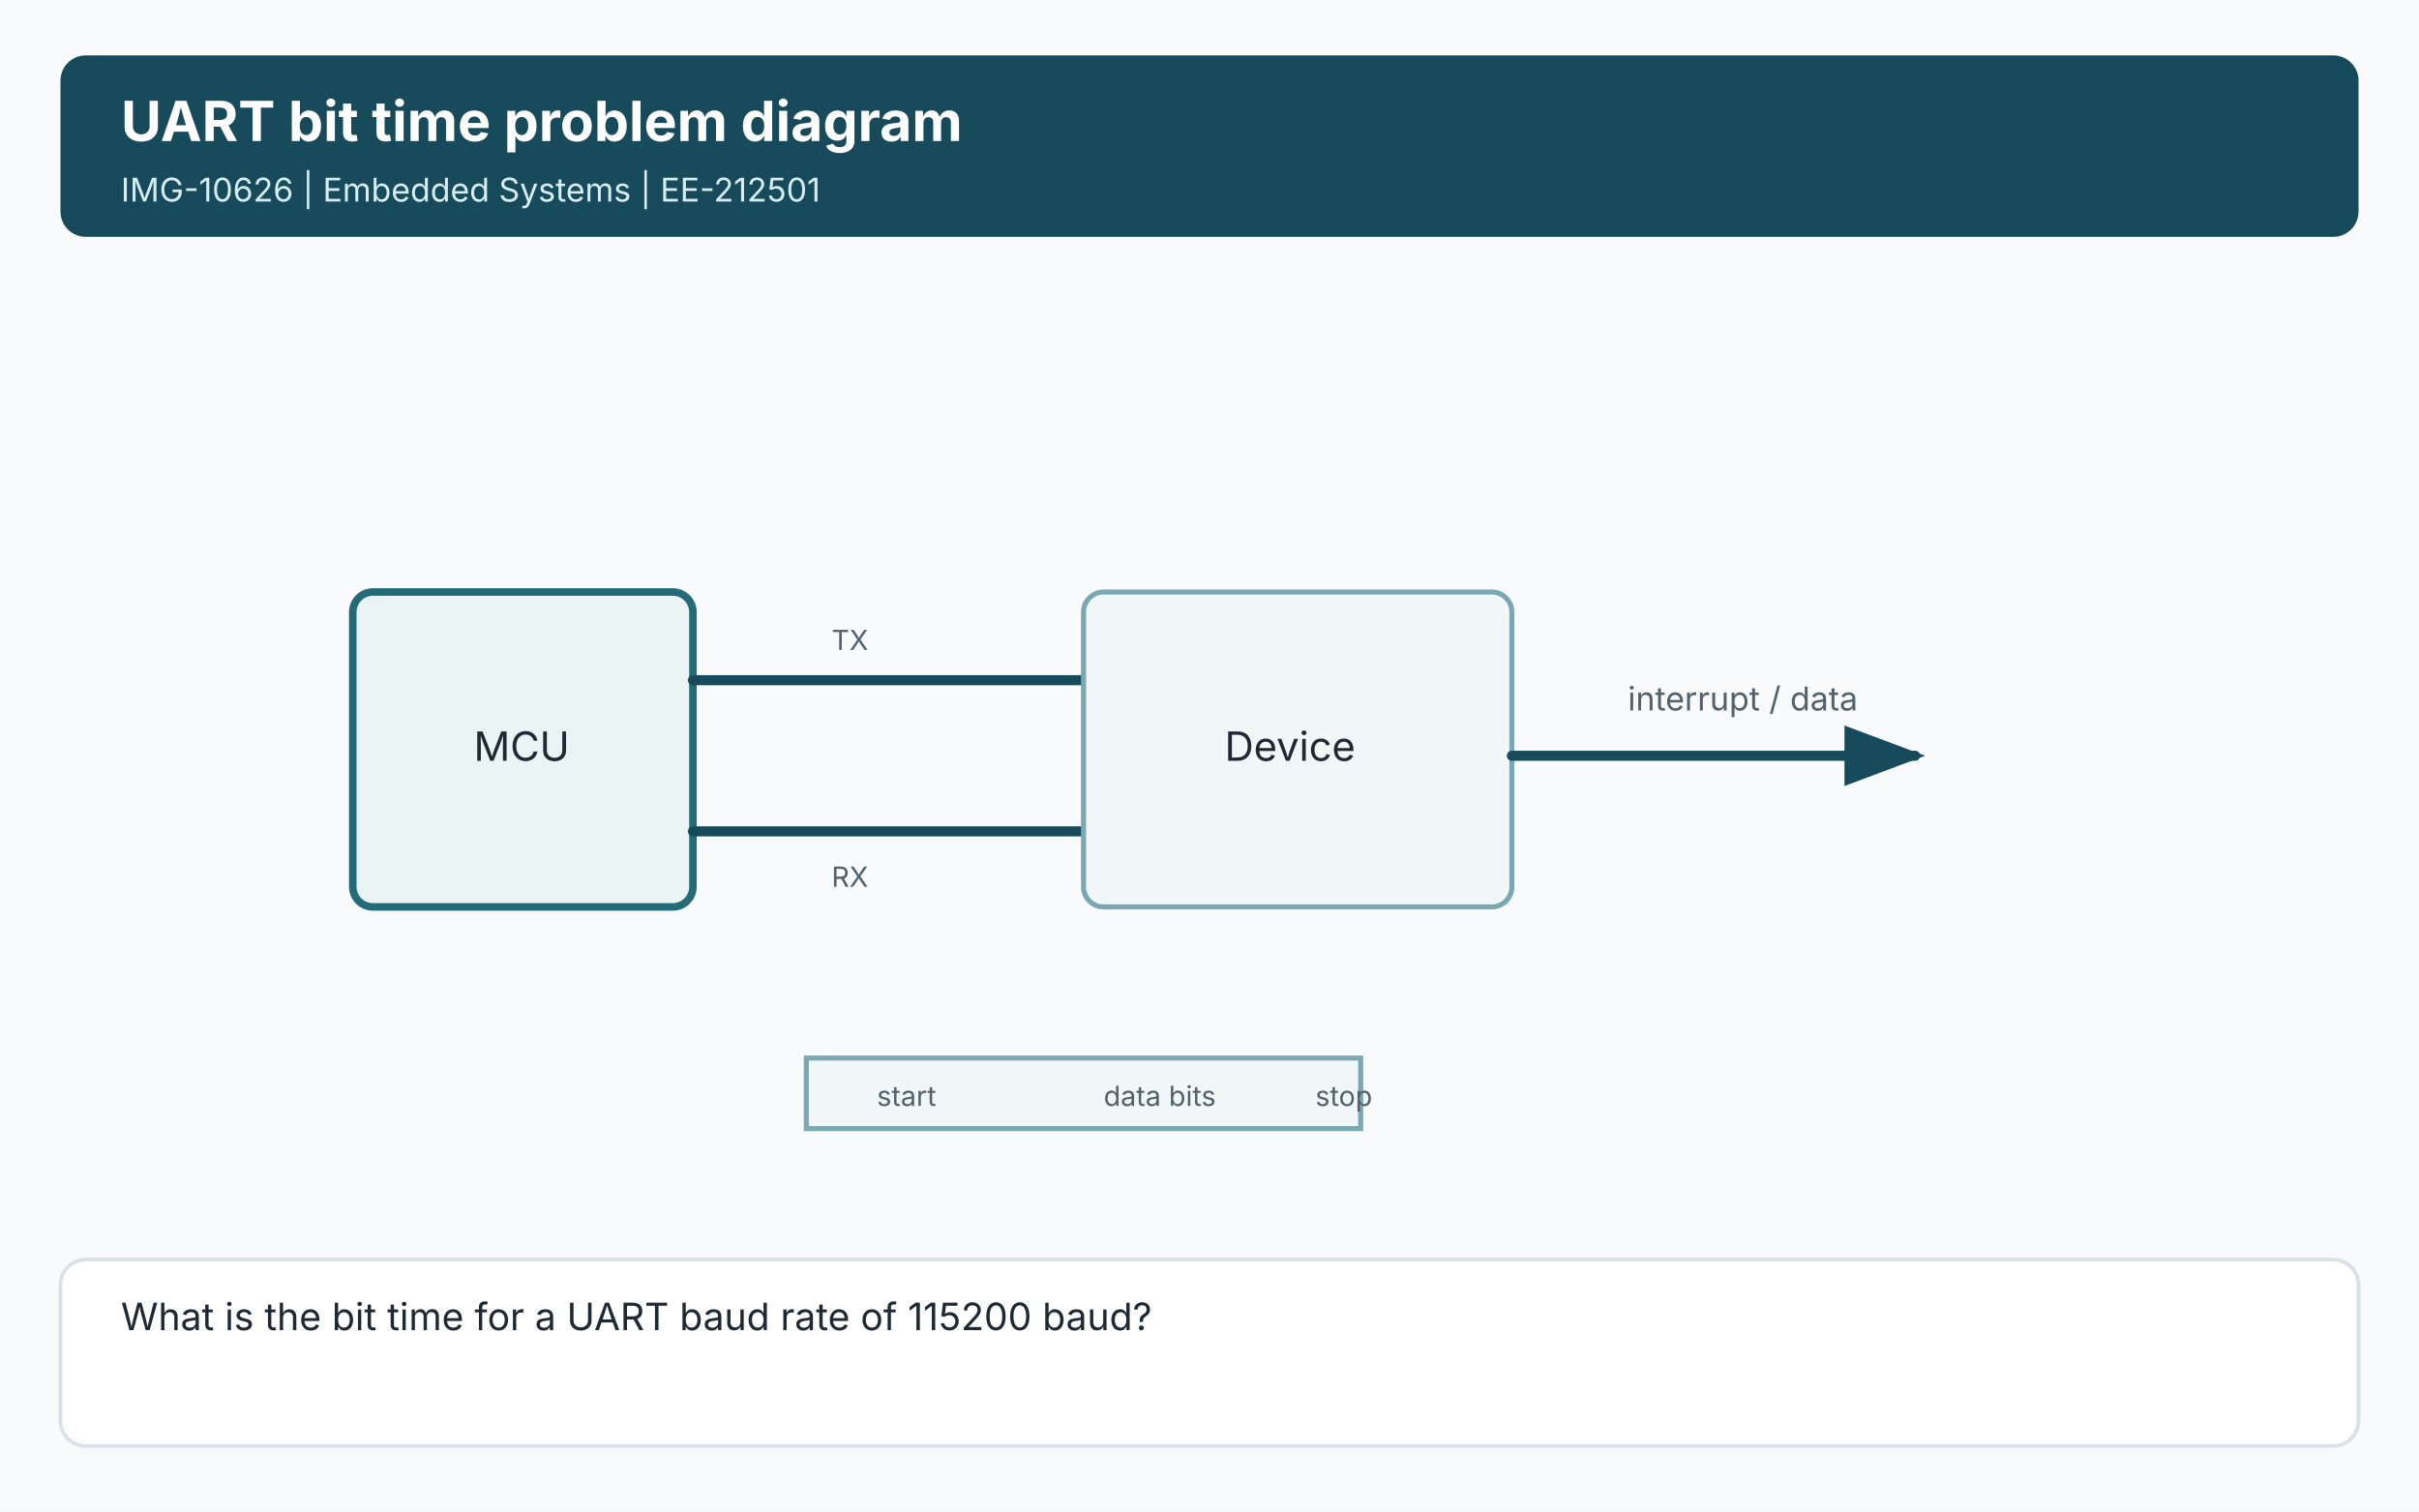
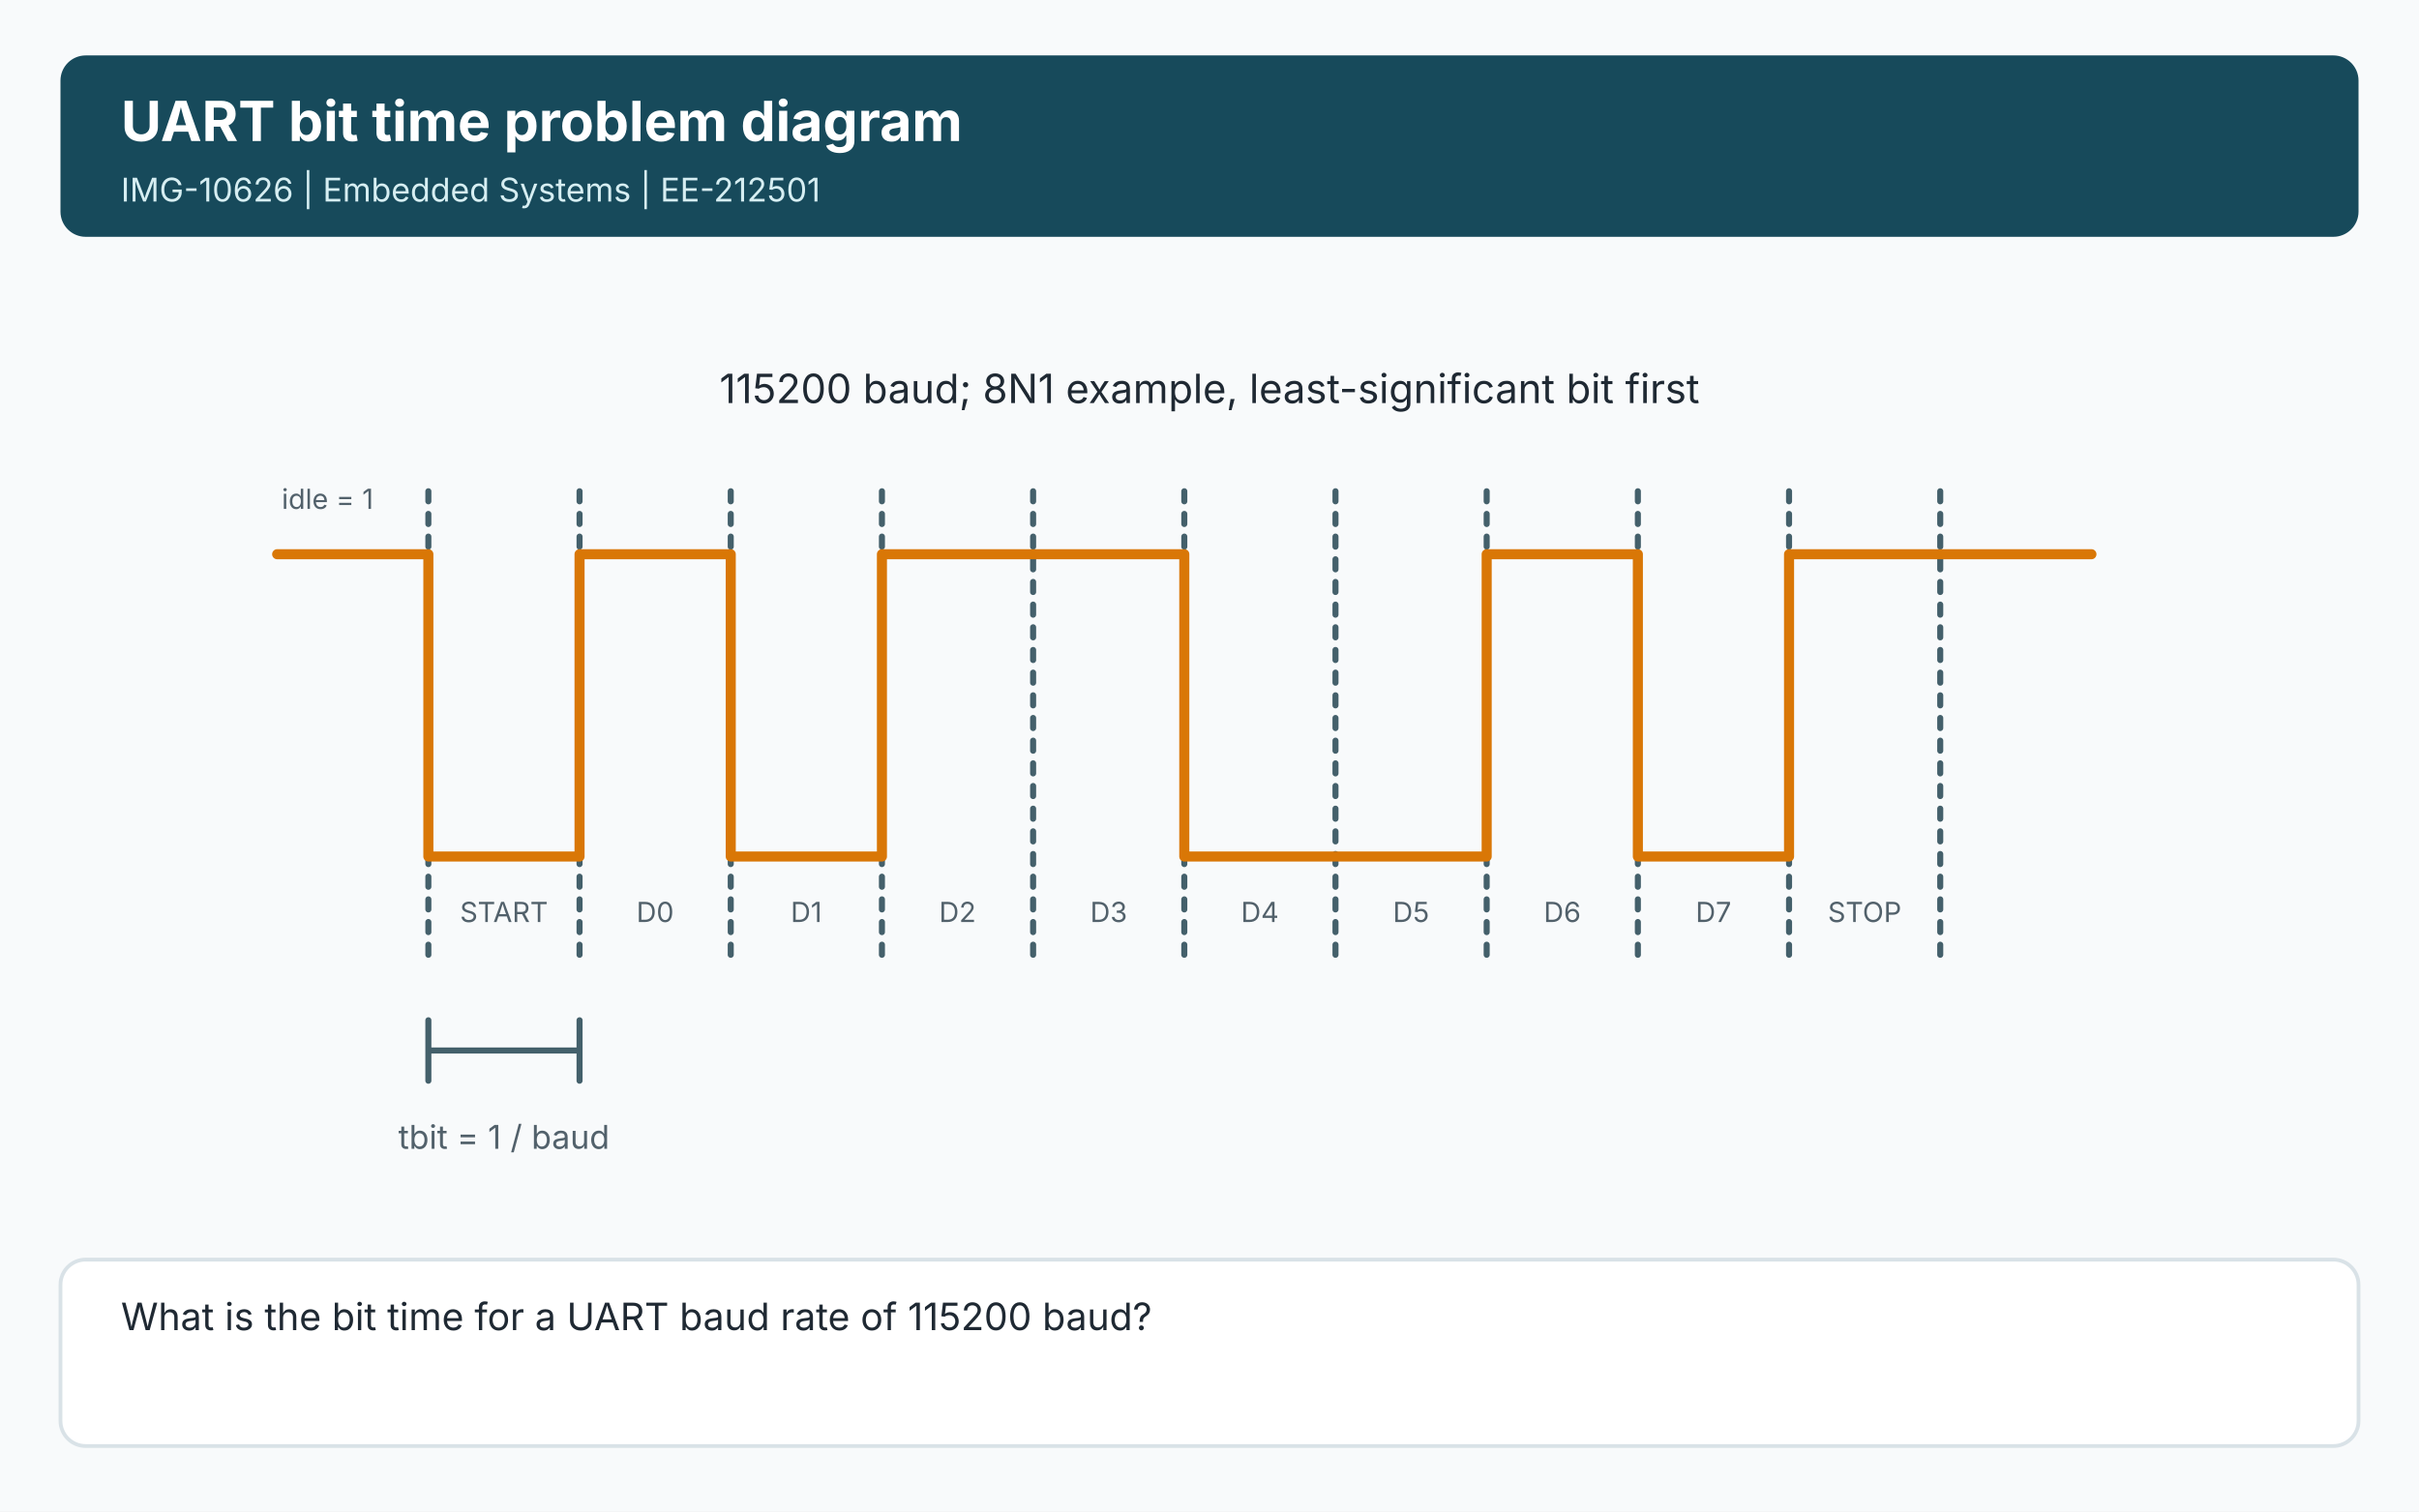
<svg xmlns="http://www.w3.org/2000/svg" width="960" height="600" viewBox="0 0 960 600" role="img" aria-labelledby="title desc">
  <defs>
    <marker id="arrow" markerWidth="10" markerHeight="10" refX="7" refY="3" orient="auto" markerUnits="strokeWidth">
      <path d="M0,0 L0,6 L8,3 z" fill="#174A5B" />
    </marker>
    <style>
.wire{stroke:#174A5B;stroke-width:4;fill:none;stroke-linecap:round;stroke-linejoin:round}
.thin{stroke:#44606B;stroke-width:2.4;fill:none;stroke-linecap:round;stroke-linejoin:round}
.accent{stroke:#D97706;stroke-width:4;fill:none;stroke-linecap:round;stroke-linejoin:round}
.accentFill{fill:#FDECC8;stroke:#D97706;stroke-width:3}
.box{fill:#EAF4F4;stroke:#246B7A;stroke-width:3}
.panel{fill:#FFFFFF;stroke:#D9E2E7;stroke-width:1.5}
.soft{fill:#F1F7F8;stroke:#7AA8B2;stroke-width:2}
.label{font-family:Inter,Arial,sans-serif;font-size:16px;fill:#1F2933}
.small{font-family:Inter,Arial,sans-serif;font-size:13px;fill:#52616B}
.tiny{font-family:Inter,Arial,sans-serif;font-size:11px;fill:#52616B}
.math{font-family:Inter,Arial,sans-serif;font-size:15px;fill:#1F2933}
</style>
  </defs>
  <rect x="0" y="0" width="960" height="600" fill="#F8FAFB" />
  <rect x="24" y="22" width="912" height="72" rx="10" fill="#174A5B" />
  <text x="48" y="56" font-family="Inter,Arial,sans-serif" font-size="22" font-weight="700" fill="#FFFFFF">UART bit time problem diagram</text>
  <text x="48" y="80" font-family="Inter,Arial,sans-serif" font-size="13" fill="#D6EEF2">IMG-10626 | Embedded Systems | EE-212501</text>
-   <rect class="box" x="140" y="235" width="135" height="125" rx="8" />
-   <text class="label" x="188" y="302" text-anchor="start">MCU</text>
-   <line class="wire" x1="275" y1="270" x2="430" y2="270" />
-   <line class="wire" x1="275" y1="330" x2="430" y2="330" />
-   <text class="tiny" x="330" y="258" text-anchor="start">TX</text>
-   <text class="tiny" x="330" y="352" text-anchor="start">RX</text>
-   <rect class="soft" x="430" y="235" width="170" height="125" rx="8" />
-   <text class="label" x="486" y="302" text-anchor="start">Device</text>
-   <line class="wire" x1="600" y1="300" x2="760" y2="300" marker-end="url(#arrow)" />
-   <text class="small" x="646" y="282" text-anchor="start">interrupt / data</text>
-   <rect class="soft" x="320" y="420" width="220" height="28" rx="0" />
-   <text class="tiny" x="348" y="439" text-anchor="start">start</text>
-   <text class="tiny" x="438" y="439" text-anchor="start">data bits</text>
-   <text class="tiny" x="522" y="439" text-anchor="start">stop</text>
+   <text class="label" x="480" y="160" text-anchor="middle">115200 baud; 8N1 example, least-significant bit first</text>
+   <path class="thin" stroke-dasharray="4 5" d="M170 195 V380 M230 195 V380 M290 195 V380 M350 195 V380 M410 195 V380 M470 195 V380 M530 195 V380 M590 195 V380 M650 195 V380 M710 195 V380 M770 195 V380" />
+   <path class="accent" d="M110 220 H170 V340 H230 V220 H290 V340 H350 V220 H470 V340 H590 V220 H650 V340 H710 V220 H830" />
+   <text class="tiny" x="130" y="202" text-anchor="middle">idle = 1</text>
+   <text class="tiny" x="200" y="366" text-anchor="middle">START</text>
+   <text class="tiny" x="260" y="366" text-anchor="middle">D0</text>
+   <text class="tiny" x="320" y="366" text-anchor="middle">D1</text>
+   <text class="tiny" x="380" y="366" text-anchor="middle">D2</text>
+   <text class="tiny" x="440" y="366" text-anchor="middle">D3</text>
+   <text class="tiny" x="500" y="366" text-anchor="middle">D4</text>
+   <text class="tiny" x="560" y="366" text-anchor="middle">D5</text>
+   <text class="tiny" x="620" y="366" text-anchor="middle">D6</text>
+   <text class="tiny" x="680" y="366" text-anchor="middle">D7</text>
+   <text class="tiny" x="740" y="366" text-anchor="middle">STOP</text>
+   <path class="thin" d="M170 405 V429 M170 417 H230 M230 405 V429" />
+   <text class="small" x="200" y="456" text-anchor="middle">tbit = 1 / baud</text>
  <rect class="panel" x="24" y="500" width="912" height="74" rx="10" />
  <text x="48" y="528" font-family="Inter,Arial,sans-serif" font-size="15" fill="#1F2933">What is the bit time for a UART baud rate of 115200 baud?</text>
</svg>
